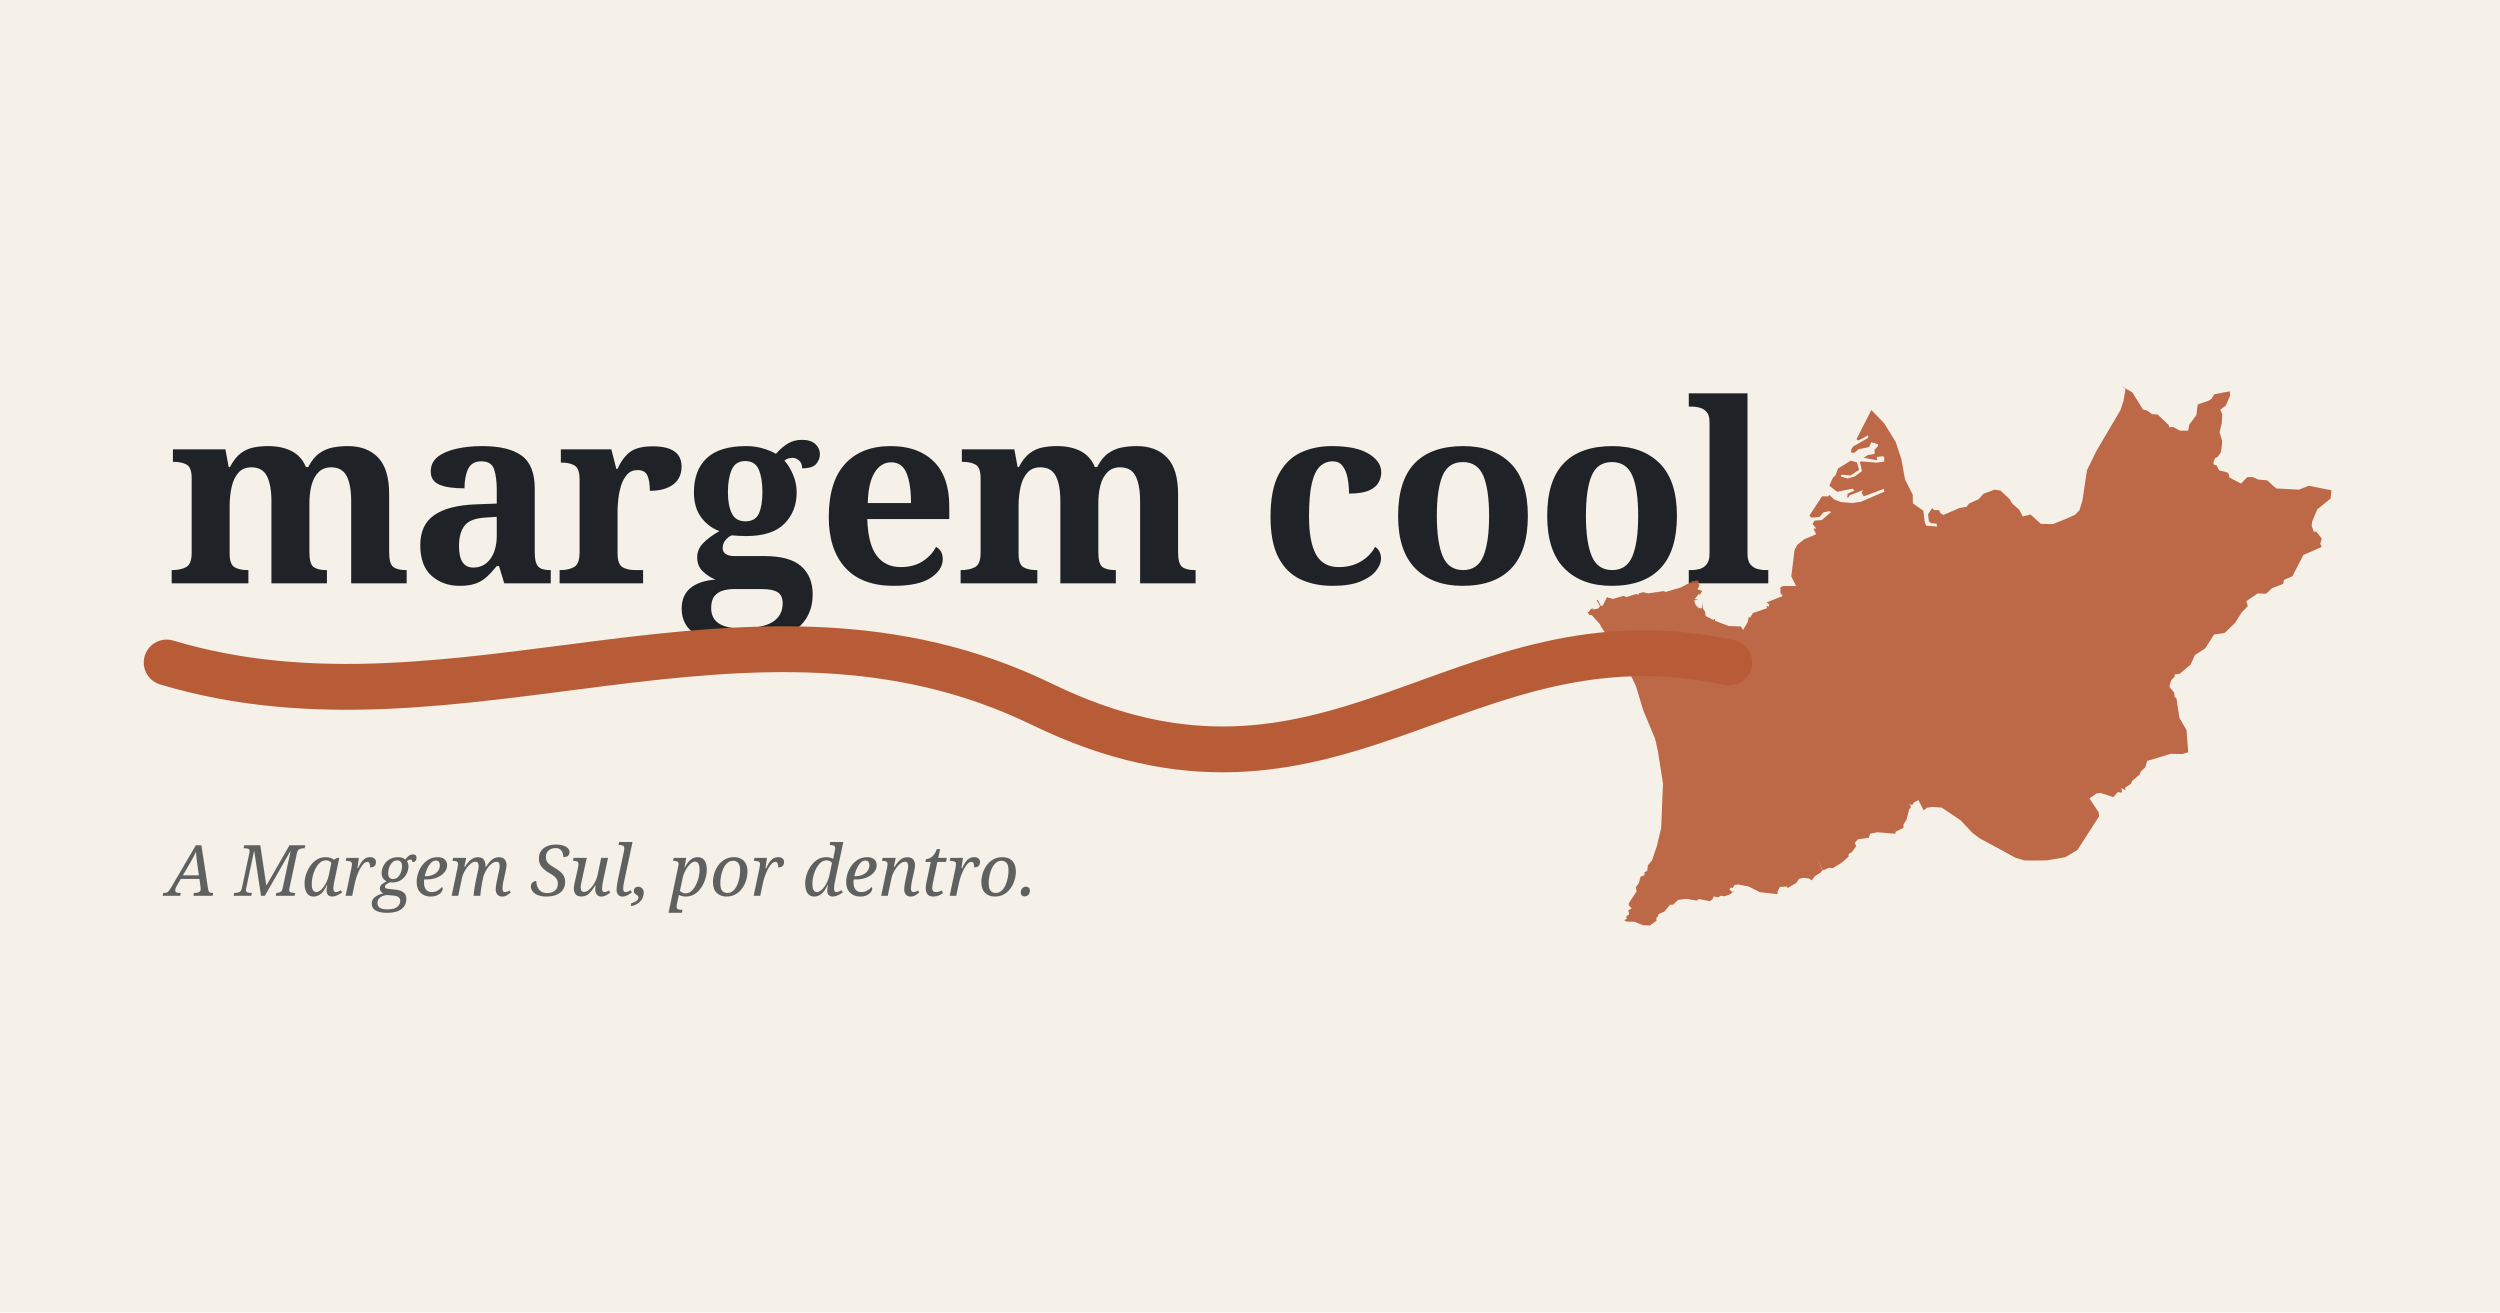
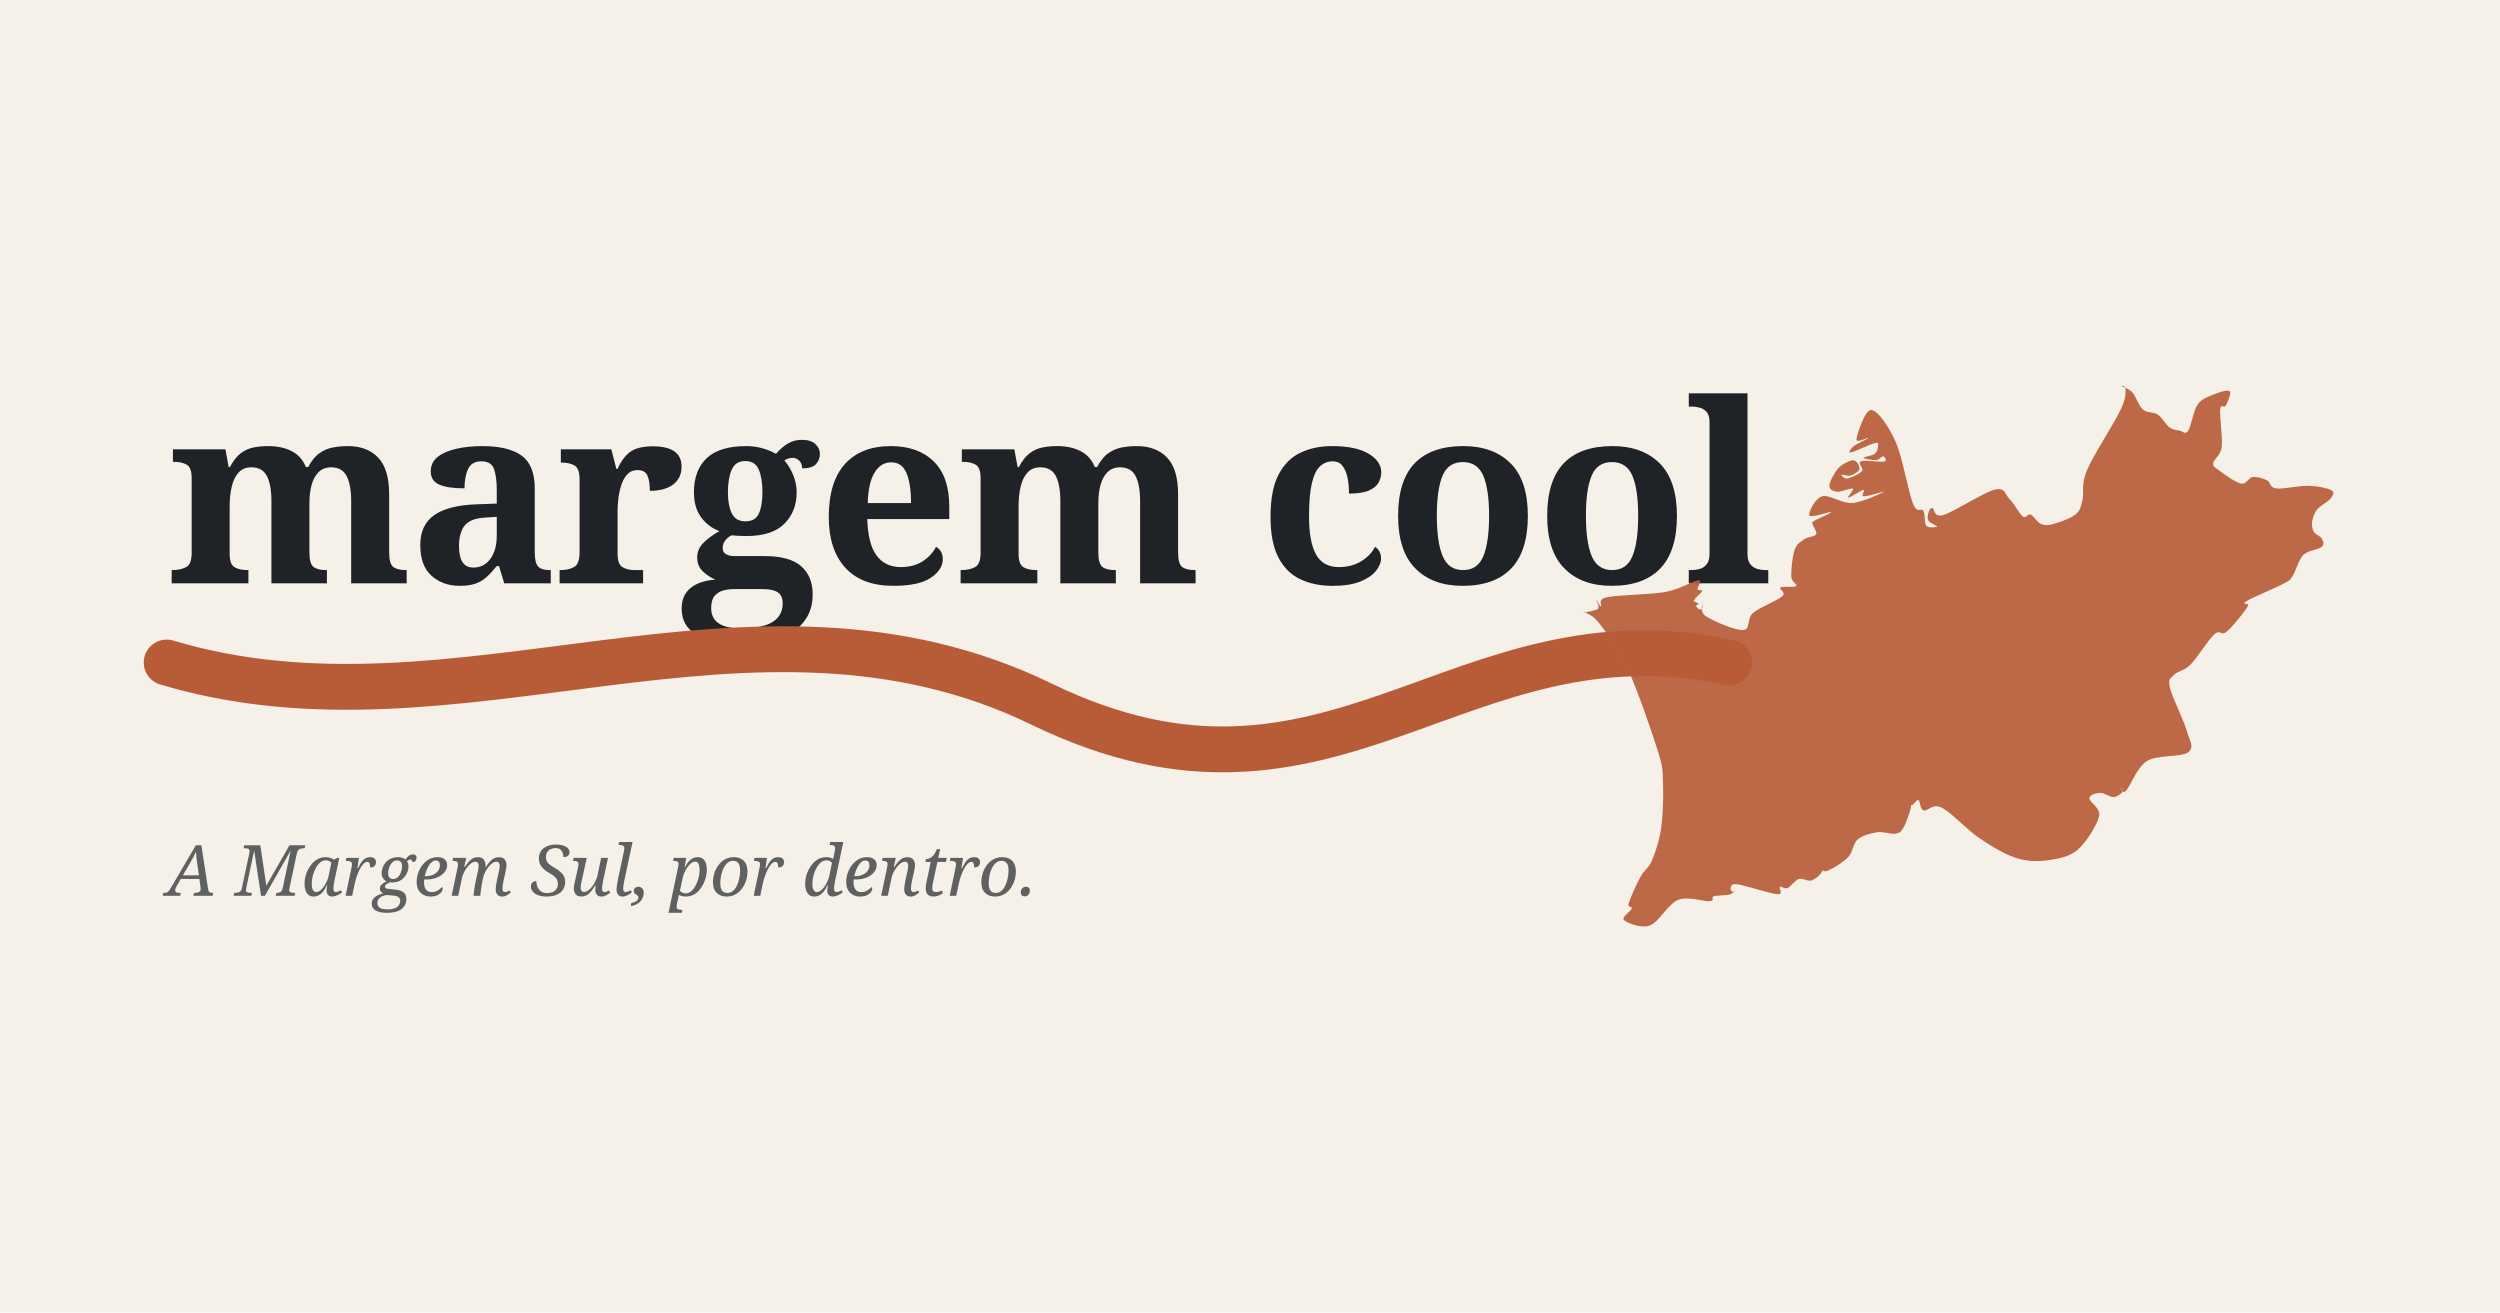
<svg xmlns="http://www.w3.org/2000/svg" viewBox="0 0 1200 630">
  <rect width="1200" height="630" fill="#F5F1E8" />
  <text x="80" y="280" font-family="Georgia, serif" font-weight="600" font-size="120" fill="#1F2328" letter-spacing="-2">margem cool</text>
  <path d="M 80 318 C 220 360, 360 270, 500 338 S 700 290, 830 318" fill="none" stroke="#B85C38" stroke-width="22" stroke-linecap="round" stroke-linejoin="round" />
  <text x="80" y="430" font-family="Georgia, serif" font-style="italic" font-size="34" fill="#1F2328" opacity="0.7">A Margem Sul, por dentro.</text>
  <g transform="translate(753.4715 177.9016) scale(0.4663212)">
-     <path d="M 16.00 248.83 L 18.60 248.72 L 20.19 251.65 L 22.56 251.63 L 30.88 260.72 L 32.17 262.88 L 30.92 263.92 L 32.26 263.33 L 34.11 266.37 L 32.91 267.33 L 34.23 266.51 L 36.00 269.28 L 34.68 270.58 L 36.20 269.98 L 37.81 272.82 L 36.86 273.58 L 39.06 273.75 L 40.54 276.63 L 39.54 277.29 L 40.89 276.82 L 41.49 279.73 L 42.56 279.33 L 44.31 281.94 L 43.49 283.03 L 44.69 282.31 L 46.48 284.34 L 59.78 307.10 L 68.13 324.72 L 75.72 349.76 L 87.88 378.93 L 90.76 391.78 L 96.00 424.90 L 94.12 470.76 L 89.75 489.20 L 84.67 504.15 L 80.45 509.22 L 79.76 514.80 L 76.84 516.51 L 77.02 519.15 L 72.82 521.02 L 71.15 527.63 L 67.99 531.68 L 68.87 535.93 L 60.73 548.35 L 60.76 550.27 L 63.86 553.65 L 60.27 555.39 L 61.24 559.60 L 57.86 561.62 L 59.01 561.67 L 58.09 562.71 L 58.91 564.30 L 55.85 565.54 L 58.54 567.12 L 66.35 567.27 L 75.57 570.92 L 82.52 571.11 L 89.37 566.16 L 89.06 562.86 L 90.25 562.85 L 91.55 559.29 L 97.45 556.81 L 103.21 549.83 L 106.36 549.66 L 111.51 544.82 L 119.84 543.67 L 131.02 545.52 L 132.78 543.88 L 144.15 546.13 L 146.96 544.21 L 148.14 541.16 L 152.69 542.24 L 155.45 540.46 L 159.34 541.12 L 164.65 539.20 L 170.95 534.46 L 167.57 536.58 L 164.31 534.39 L 165.70 532.11 L 167.80 532.60 L 169.38 529.71 L 173.08 528.84 L 184.23 531.02 L 195.65 536.85 L 213.74 538.91 L 213.99 535.74 L 216.40 531.47 L 223.57 531.03 L 224.18 532.60 L 233.22 527.34 L 235.92 523.26 L 240.03 522.08 L 246.15 522.70 L 249.01 524.70 L 252.41 520.26 L 258.45 516.52 L 260.05 514.34 L 253.78 499.49 L 260.44 514.49 L 266.50 511.84 L 270.79 512.07 L 280.70 505.97 L 287.12 500.12 L 287.05 497.61 L 290.30 495.68 L 294.89 489.43 L 293.30 486.13 L 296.56 482.42 L 307.89 480.78 L 309.17 476.62 L 316.52 475.17 L 335.06 476.65 L 335.58 474.50 L 343.41 470.67 L 343.62 466.87 L 346.71 462.22 L 349.49 451.29 L 351.21 449.53 L 350.42 446.71 L 348.29 445.27 L 352.48 447.28 L 354.46 444.38 L 358.95 442.06 L 364.29 452.68 L 367.43 450.01 L 372.87 449.06 L 382.88 449.82 L 402.43 462.90 L 414.13 475.44 L 421.42 481.07 L 458.77 501.40 L 468.14 504.20 L 477.24 504.31 L 491.05 504.11 L 510.20 500.81 L 522.64 493.36 L 544.83 458.84 L 544.49 454.71 L 534.97 440.31 L 542.02 435.31 L 546.15 434.60 L 559.42 438.97 L 564.16 433.84 L 568.46 434.35 L 567.85 429.72 L 572.77 432.24 L 571.46 430.15 L 572.14 428.86 L 577.59 425.40 L 578.96 422.26 L 586.83 415.57 L 587.74 412.73 L 592.38 408.37 L 594.34 401.76 L 618.74 394.41 L 630.56 394.67 L 636.63 392.84 L 634.83 369.94 L 627.57 357.40 L 624.45 337.26 L 622.61 335.78 L 622.20 331.44 L 617.66 326.01 L 617.42 323.85 L 619.33 318.52 L 622.89 314.74 L 622.34 312.90 L 628.00 311.92 L 639.02 302.58 L 643.54 292.75 L 654.19 285.80 L 663.21 271.62 L 674.02 270.09 L 684.83 259.69 L 691.72 248.79 L 698.02 242.41 L 696.43 237.35 L 708.08 229.31 L 716.74 229.67 L 722.96 223.85 L 734.52 219.42 L 735.08 215.49 L 743.97 211.55 L 755.08 189.79 L 774.01 181.45 L 772.50 178.10 L 774.13 172.90 L 768.37 165.70 L 765.92 165.89 L 763.72 159.93 L 764.23 155.26 L 769.46 142.78 L 783.24 131.65 L 784.00 123.11 L 760.58 118.55 L 750.59 122.51 L 727.12 121.28 L 717.87 112.95 L 708.79 112.12 L 702.98 109.53 L 697.49 109.63 L 690.96 116.25 L 679.01 109.99 L 678.56 106.85 L 676.70 104.66 L 668.35 102.67 L 665.71 97.26 L 663.58 97.18 L 662.41 95.06 L 664.24 90.01 L 666.83 88.91 L 670.21 84.25 L 671.10 78.56 L 671.59 72.23 L 668.86 63.28 L 671.15 54.24 L 671.71 44.87 L 669.53 40.21 L 675.25 36.02 L 679.82 25.67 L 679.41 21.28 L 663.43 24.32 L 660.67 28.94 L 657.43 31.05 L 646.38 34.79 L 645.03 45.76 L 637.76 55.49 L 636.59 61.90 L 627.88 61.75 L 621.06 57.94 L 617.32 58.35 L 616.34 55.80 L 605.21 45.23 L 599.42 44.84 L 594.26 41.10 L 590.00 40.03 L 579.12 22.41 L 568.07 16.00 L 572.08 19.03 L 569.93 31.54 L 566.75 40.88 L 542.35 82.26 L 532.40 102.56 L 527.72 133.73 L 524.64 143.80 L 520.25 148.32 L 509.86 152.96 L 497.33 157.98 L 484.95 157.73 L 474.32 148.11 L 466.33 150.09 L 462.56 143.06 L 455.81 137.18 L 452.60 132.06 L 443.34 123.44 L 437.45 122.51 L 425.99 126.70 L 420.81 132.37 L 410.93 136.89 L 408.50 140.14 L 401.15 141.39 L 384.74 148.55 L 381.53 146.67 L 380.27 143.65 L 374.93 143.56 L 373.16 141.45 L 368.84 147.78 L 369.61 154.92 L 371.68 156.99 L 377.69 157.54 L 378.08 160.51 L 367.00 159.64 L 365.50 156.45 L 363.94 144.21 L 353.25 136.69 L 352.99 127.50 L 345.17 112.19 L 341.39 91.19 L 335.48 73.31 L 323.72 54.23 L 310.45 40.55 L 295.13 70.64 L 297.07 71.96 L 307.29 66.43 L 307.07 69.36 L 292.38 77.66 L 290.18 80.13 L 289.37 84.21 L 292.66 84.70 L 297.28 80.98 L 308.22 78.58 L 310.25 73.86 L 313.98 74.58 L 317.38 75.97 L 317.37 77.62 L 313.72 81.48 L 313.91 85.66 L 306.68 86.95 L 302.62 89.75 L 315.62 92.08 L 316.61 91.66 L 315.85 88.85 L 322.52 88.15 L 323.72 89.12 L 323.72 93.54 L 316.40 94.73 L 299.65 93.43 L 298.75 94.14 L 300.80 103.41 L 293.47 108.87 L 285.85 111.03 L 279.04 108.93 L 279.72 107.11 L 289.07 107.94 L 297.84 102.09 L 295.64 94.43 L 289.27 92.68 L 276.13 100.80 L 273.70 107.57 L 270.93 110.18 L 267.25 118.49 L 275.15 124.65 L 291.36 121.48 L 292.96 123.63 L 286.11 126.59 L 285.55 130.52 L 286.73 130.74 L 287.94 128.44 L 302.20 122.87 L 300.27 125.48 L 302.66 129.39 L 323.46 121.63 L 323.74 124.64 L 299.77 135.00 L 290.88 136.26 L 279.17 135.28 L 272.05 132.57 L 267.31 127.97 L 265.74 129.50 L 259.74 129.35 L 246.71 149.22 L 248.84 151.33 L 257.03 150.73 L 261.15 145.92 L 267.38 144.55 L 268.94 145.67 L 259.31 153.88 L 252.17 154.36 L 249.84 157.83 L 253.81 162.53 L 250.81 162.63 L 253.66 168.41 L 241.27 173.65 L 234.15 179.41 L 231.39 184.61 L 228.03 211.87 L 233.03 221.72 L 219.74 221.66 L 216.86 223.26 L 216.87 228.69 L 218.33 231.14 L 218.68 229.53 L 218.76 232.24 L 202.72 238.51 L 205.86 241.05 L 204.98 240.97 L 205.14 242.98 L 202.33 242.43 L 203.16 244.54 L 188.58 249.49 L 185.54 254.52 L 184.27 253.27 L 183.25 258.60 L 178.39 267.04 L 176.27 263.36 L 163.53 262.86 L 149.42 257.50 L 149.78 255.12 L 148.07 256.68 L 139.77 252.53 L 139.43 248.21 L 137.22 245.17 L 137.00 238.00 L 136.29 245.07 L 135.39 243.83 L 134.72 245.07 L 134.67 243.46 L 134.65 245.10 L 133.74 243.96 L 132.42 245.23 L 132.77 243.88 L 131.07 243.64 L 132.26 242.03 L 130.73 242.89 L 130.04 241.66 L 132.70 240.02 L 129.99 241.54 L 129.17 240.07 L 131.43 238.78 L 129.10 239.95 L 128.50 238.86 L 130.25 237.72 L 128.43 238.74 L 128.83 237.28 L 127.35 236.80 L 132.32 235.52 L 128.53 235.22 L 133.07 229.67 L 133.76 230.97 L 136.38 226.82 L 131.48 225.05 L 133.80 220.51 L 132.17 219.56 L 132.73 218.13 L 131.24 217.99 L 132.91 217.92 L 132.07 215.94 L 126.56 216.77 L 114.03 223.33 L 98.48 227.83 L 96.76 226.90 L 80.74 229.29 L 75.79 228.08 L 71.27 229.14 L 71.06 230.52 L 67.96 230.05 L 58.39 233.05 L 55.45 231.84 L 44.39 235.01 L 38.29 233.24 L 34.16 241.66 L 32.19 242.43 L 28.82 235.91 L 27.65 236.23 L 31.20 242.46 L 29.17 245.02 L 23.35 245.86 L 24.52 244.43 L 21.30 245.70 L 19.77 248.36 L 16.00 248.83 Z" fill="#B85C38" opacity="0.92" />
+     <path d="M 16.00 248.83 C 18.48 250.81, 23.58 251.01, 30.88 260.72 C 38.17 270.43, 49.80 285.25, 59.78 307.10 C 69.76 328.94, 84.73 372.15, 90.76 391.78 C 96.80 411.42, 95.44 411.74, 96.00 424.90 C 96.56 438.07, 96.01 457.55, 94.12 470.76 C 92.23 483.96, 88.22 495.77, 84.67 504.15 C 81.12 512.52, 76.81 513.65, 72.82 521.02 C 68.83 528.39, 62.22 542.91, 60.73 548.35 C 59.23 553.78, 64.67 550.79, 63.86 553.65 C 63.04 556.52, 52.74 562.63, 55.85 565.54 C 58.96 568.45, 73.24 574.56, 82.52 571.11 C 91.79 567.66, 101.24 548.98, 111.51 544.82 C 121.78 540.66, 138.05 546.74, 144.15 546.13 C 150.26 545.52, 144.73 542.31, 148.14 541.16 C 151.56 540.00, 160.85 540.32, 164.65 539.20 C 168.45 538.09, 170.46 534.90, 170.95 534.46 C 171.44 534.03, 168.45 536.97, 167.57 536.58 C 166.70 536.19, 164.78 533.40, 165.70 532.11 C 166.61 530.82, 165.07 527.71, 173.08 528.84 C 181.09 529.98, 206.52 538.47, 213.74 538.91 C 220.96 539.35, 214.66 532.52, 216.40 531.47 C 218.14 530.42, 220.93 533.97, 224.18 532.60 C 227.43 531.23, 231.78 524.58, 235.92 523.26 C 240.06 521.94, 244.98 526.19, 249.01 524.70 C 253.03 523.21, 259.25 518.54, 260.05 514.34 C 260.85 510.13, 253.72 499.46, 253.78 499.49 C 253.85 499.51, 257.60 512.39, 260.44 514.49 C 263.27 516.59, 266.34 514.46, 270.79 512.07 C 275.24 509.67, 282.83 505.06, 287.12 500.12 C 291.42 495.18, 291.66 486.58, 296.56 482.42 C 301.46 478.27, 310.10 476.13, 316.52 475.17 C 322.94 474.21, 330.58 477.40, 335.06 476.65 C 339.55 475.90, 340.72 475.19, 343.41 470.67 C 346.11 466.15, 350.40 453.77, 351.21 449.53 C 352.02 445.30, 348.08 445.64, 348.29 445.27 C 348.50 444.89, 350.70 447.82, 352.48 447.28 C 354.25 446.75, 356.98 441.16, 358.95 442.06 C 360.92 442.96, 360.30 451.39, 364.29 452.68 C 368.28 453.98, 373.35 445.09, 382.88 449.82 C 392.40 454.55, 408.77 472.48, 421.42 481.07 C 434.07 489.67, 447.17 497.56, 458.77 501.40 C 470.38 505.24, 480.40 505.45, 491.05 504.11 C 501.69 502.77, 513.68 500.90, 522.64 493.36 C 531.60 485.81, 542.77 467.68, 544.83 458.84 C 546.88 450.00, 534.75 444.35, 534.97 440.31 C 535.19 436.28, 542.08 434.83, 546.15 434.60 C 550.23 434.38, 555.70 439.01, 559.42 438.97 C 563.14 438.92, 567.06 435.89, 568.46 434.35 C 569.86 432.80, 567.13 430.07, 567.85 429.72 C 568.56 429.37, 568.35 436.90, 572.77 432.24 C 577.18 427.58, 583.70 408.32, 594.34 401.76 C 604.99 395.19, 629.88 398.14, 636.63 392.84 C 643.37 387.54, 637.99 381.08, 634.83 369.94 C 631.67 358.80, 619.74 335.51, 617.66 326.01 C 615.58 316.50, 618.79 316.80, 622.34 312.90 C 625.90 308.99, 632.21 309.46, 639.02 302.58 C 645.83 295.70, 657.38 277.03, 663.21 271.62 C 669.05 266.20, 670.42 272.08, 674.02 270.09 C 677.63 268.11, 680.83 264.31, 684.83 259.69 C 688.83 255.08, 696.09 246.14, 698.02 242.41 C 699.95 238.69, 690.34 241.18, 696.43 237.35 C 702.51 233.52, 726.60 223.72, 734.52 219.42 C 742.44 215.12, 740.54 216.48, 743.97 211.55 C 747.39 206.61, 750.07 194.81, 755.08 189.79 C 760.09 184.77, 770.83 184.27, 774.01 181.45 C 777.18 178.64, 775.48 175.49, 774.13 172.90 C 772.78 170.30, 767.57 168.83, 765.92 165.89 C 764.27 162.95, 763.65 159.11, 764.23 155.26 C 764.82 151.40, 766.29 146.71, 769.46 142.78 C 772.62 138.85, 780.82 134.93, 783.24 131.65 C 785.67 128.37, 787.78 125.29, 784.00 123.11 C 780.22 120.93, 770.06 118.86, 760.58 118.55 C 751.10 118.24, 734.24 122.21, 727.12 121.28 C 720.00 120.34, 721.90 114.91, 717.87 112.95 C 713.85 110.99, 707.46 108.98, 702.98 109.53 C 698.49 110.08, 696.73 117.40, 690.96 116.25 C 685.19 115.11, 673.11 106.20, 668.35 102.67 C 663.60 99.14, 661.95 99.08, 662.41 95.06 C 662.87 91.04, 669.92 87.70, 671.10 78.56 C 672.29 69.42, 668.84 47.30, 669.53 40.21 C 670.22 33.12, 673.60 39.17, 675.25 36.02 C 676.89 32.86, 681.38 23.23, 679.41 21.28 C 677.44 19.33, 668.94 22.07, 663.43 24.32 C 657.93 26.58, 650.86 28.53, 646.38 34.79 C 641.91 41.05, 639.68 57.41, 636.59 61.90 C 633.51 66.39, 631.09 62.35, 627.88 61.75 C 624.67 61.16, 621.10 61.10, 617.32 58.35 C 613.54 55.60, 609.76 48.29, 605.21 45.23 C 600.65 42.18, 594.35 43.83, 590.00 40.03 C 585.65 36.22, 582.77 26.41, 579.12 22.41 C 575.46 18.40, 569.24 16.56, 568.07 16.00 C 566.89 15.44, 572.30 14.89, 572.08 19.03 C 571.86 23.18, 573.36 26.96, 566.75 40.88 C 560.14 54.80, 538.91 87.08, 532.40 102.56 C 525.90 118.03, 529.74 126.10, 527.72 133.73 C 525.69 141.36, 525.31 144.28, 520.25 148.32 C 515.19 152.36, 503.22 156.42, 497.33 157.98 C 491.45 159.55, 488.79 159.38, 484.95 157.73 C 481.11 156.09, 477.42 149.38, 474.32 148.11 C 471.22 146.84, 469.95 152.77, 466.33 150.09 C 462.71 147.42, 457.41 136.66, 452.60 132.06 C 447.79 127.46, 448.76 119.77, 437.45 122.51 C 426.14 125.26, 395.45 145.39, 384.74 148.55 C 374.02 151.70, 375.81 141.57, 373.16 141.45 C 370.51 141.32, 369.43 145.53, 368.84 147.78 C 368.25 150.02, 368.07 152.80, 369.61 154.92 C 371.15 157.05, 378.52 159.72, 378.08 160.51 C 377.64 161.29, 369.36 162.36, 367.00 159.64 C 364.64 156.92, 366.23 148.03, 363.94 144.21 C 361.65 140.38, 357.99 148.50, 353.25 136.69 C 348.50 124.87, 342.61 89.33, 335.48 73.31 C 328.35 57.29, 317.18 41.00, 310.45 40.55 C 303.73 40.11, 295.69 65.84, 295.13 70.64 C 294.57 75.44, 307.53 68.19, 307.07 69.36 C 306.61 70.53, 295.33 75.19, 292.38 77.66 C 289.43 80.14, 285.77 84.72, 289.37 84.21 C 292.97 83.69, 309.31 75.68, 313.98 74.58 C 318.65 73.49, 317.39 75.78, 317.37 77.62 C 317.36 79.47, 316.37 83.63, 313.91 85.66 C 311.45 87.68, 302.34 88.68, 302.62 89.75 C 302.91 90.82, 312.30 92.35, 315.62 92.08 C 318.94 91.81, 321.17 87.91, 322.52 88.15 C 323.87 88.39, 327.53 92.66, 323.72 93.54 C 319.91 94.42, 303.47 91.79, 299.65 93.43 C 295.83 95.08, 303.10 100.48, 300.80 103.41 C 298.49 106.35, 289.36 110.41, 285.85 111.03 C 282.33 111.65, 279.19 107.63, 279.72 107.11 C 280.26 106.60, 286.05 108.77, 289.07 107.94 C 292.09 107.10, 296.75 104.35, 297.84 102.09 C 298.94 99.84, 297.07 96.00, 295.64 94.43 C 294.21 92.86, 292.53 91.62, 289.27 92.68 C 286.02 93.75, 279.80 96.50, 276.13 100.80 C 272.46 105.10, 267.42 114.52, 267.25 118.49 C 267.09 122.47, 271.13 124.16, 275.15 124.65 C 279.17 125.15, 289.43 120.47, 291.36 121.48 C 293.29 122.49, 284.92 130.51, 286.73 130.74 C 288.53 130.98, 299.55 123.10, 302.20 122.87 C 304.86 122.65, 299.07 129.09, 302.66 129.39 C 306.25 129.68, 325.71 123.49, 323.74 124.64 C 321.78 125.79, 301.54 135.48, 290.88 136.26 C 280.21 137.05, 267.10 127.20, 259.74 129.35 C 252.37 131.51, 245.18 146.50, 246.71 149.22 C 248.25 151.94, 268.03 144.81, 268.94 145.67 C 269.85 146.53, 255.35 152.33, 252.17 154.36 C 248.98 156.39, 249.59 155.49, 249.84 157.83 C 250.09 160.18, 255.09 165.78, 253.66 168.41 C 252.23 171.05, 244.98 170.95, 241.27 173.65 C 237.56 176.35, 233.59 178.24, 231.39 184.61 C 229.18 190.98, 227.75 205.69, 228.03 211.87 C 228.30 218.06, 234.89 219.82, 233.03 221.72 C 231.17 223.62, 219.24 221.51, 216.86 223.26 C 214.49 225.02, 223.48 227.86, 218.76 232.24 C 214.05 236.61, 195.31 243.69, 188.58 249.49 C 181.86 255.29, 186.53 266.53, 178.39 267.04 C 170.26 267.54, 146.67 257.37, 139.77 252.53 C 132.87 247.69, 137.58 239.25, 137.00 238.00 C 136.42 236.76, 137.05 243.87, 136.29 245.07 C 135.52 246.28, 133.46 245.80, 132.42 245.23 C 131.38 244.66, 130.00 242.52, 130.04 241.66 C 130.09 240.79, 133.15 240.83, 132.70 240.02 C 132.25 239.21, 127.41 237.55, 127.35 236.80 C 127.29 236.05, 132.13 235.78, 132.32 235.52 C 132.52 235.25, 127.85 236.67, 128.53 235.22 C 129.20 233.77, 135.89 228.51, 136.38 226.82 C 136.87 225.12, 132.20 226.86, 131.48 225.05 C 130.77 223.24, 137.57 215.47, 132.07 215.94 C 126.57 216.40, 114.11 224.95, 98.48 227.83 C 82.85 230.71, 49.34 230.80, 38.29 233.24 C 27.24 235.67, 33.96 241.93, 32.19 242.43 C 30.41 242.93, 28.15 235.80, 27.65 236.23 C 27.15 236.66, 31.12 242.92, 29.17 245.02 C 27.23 247.12, 18.20 248.19, 16.00 248.83 C 13.80 249.46, 13.52 246.84, 16.00 248.83 Z" fill="#B85C38" opacity="0.92" />
  </g>
</svg>
